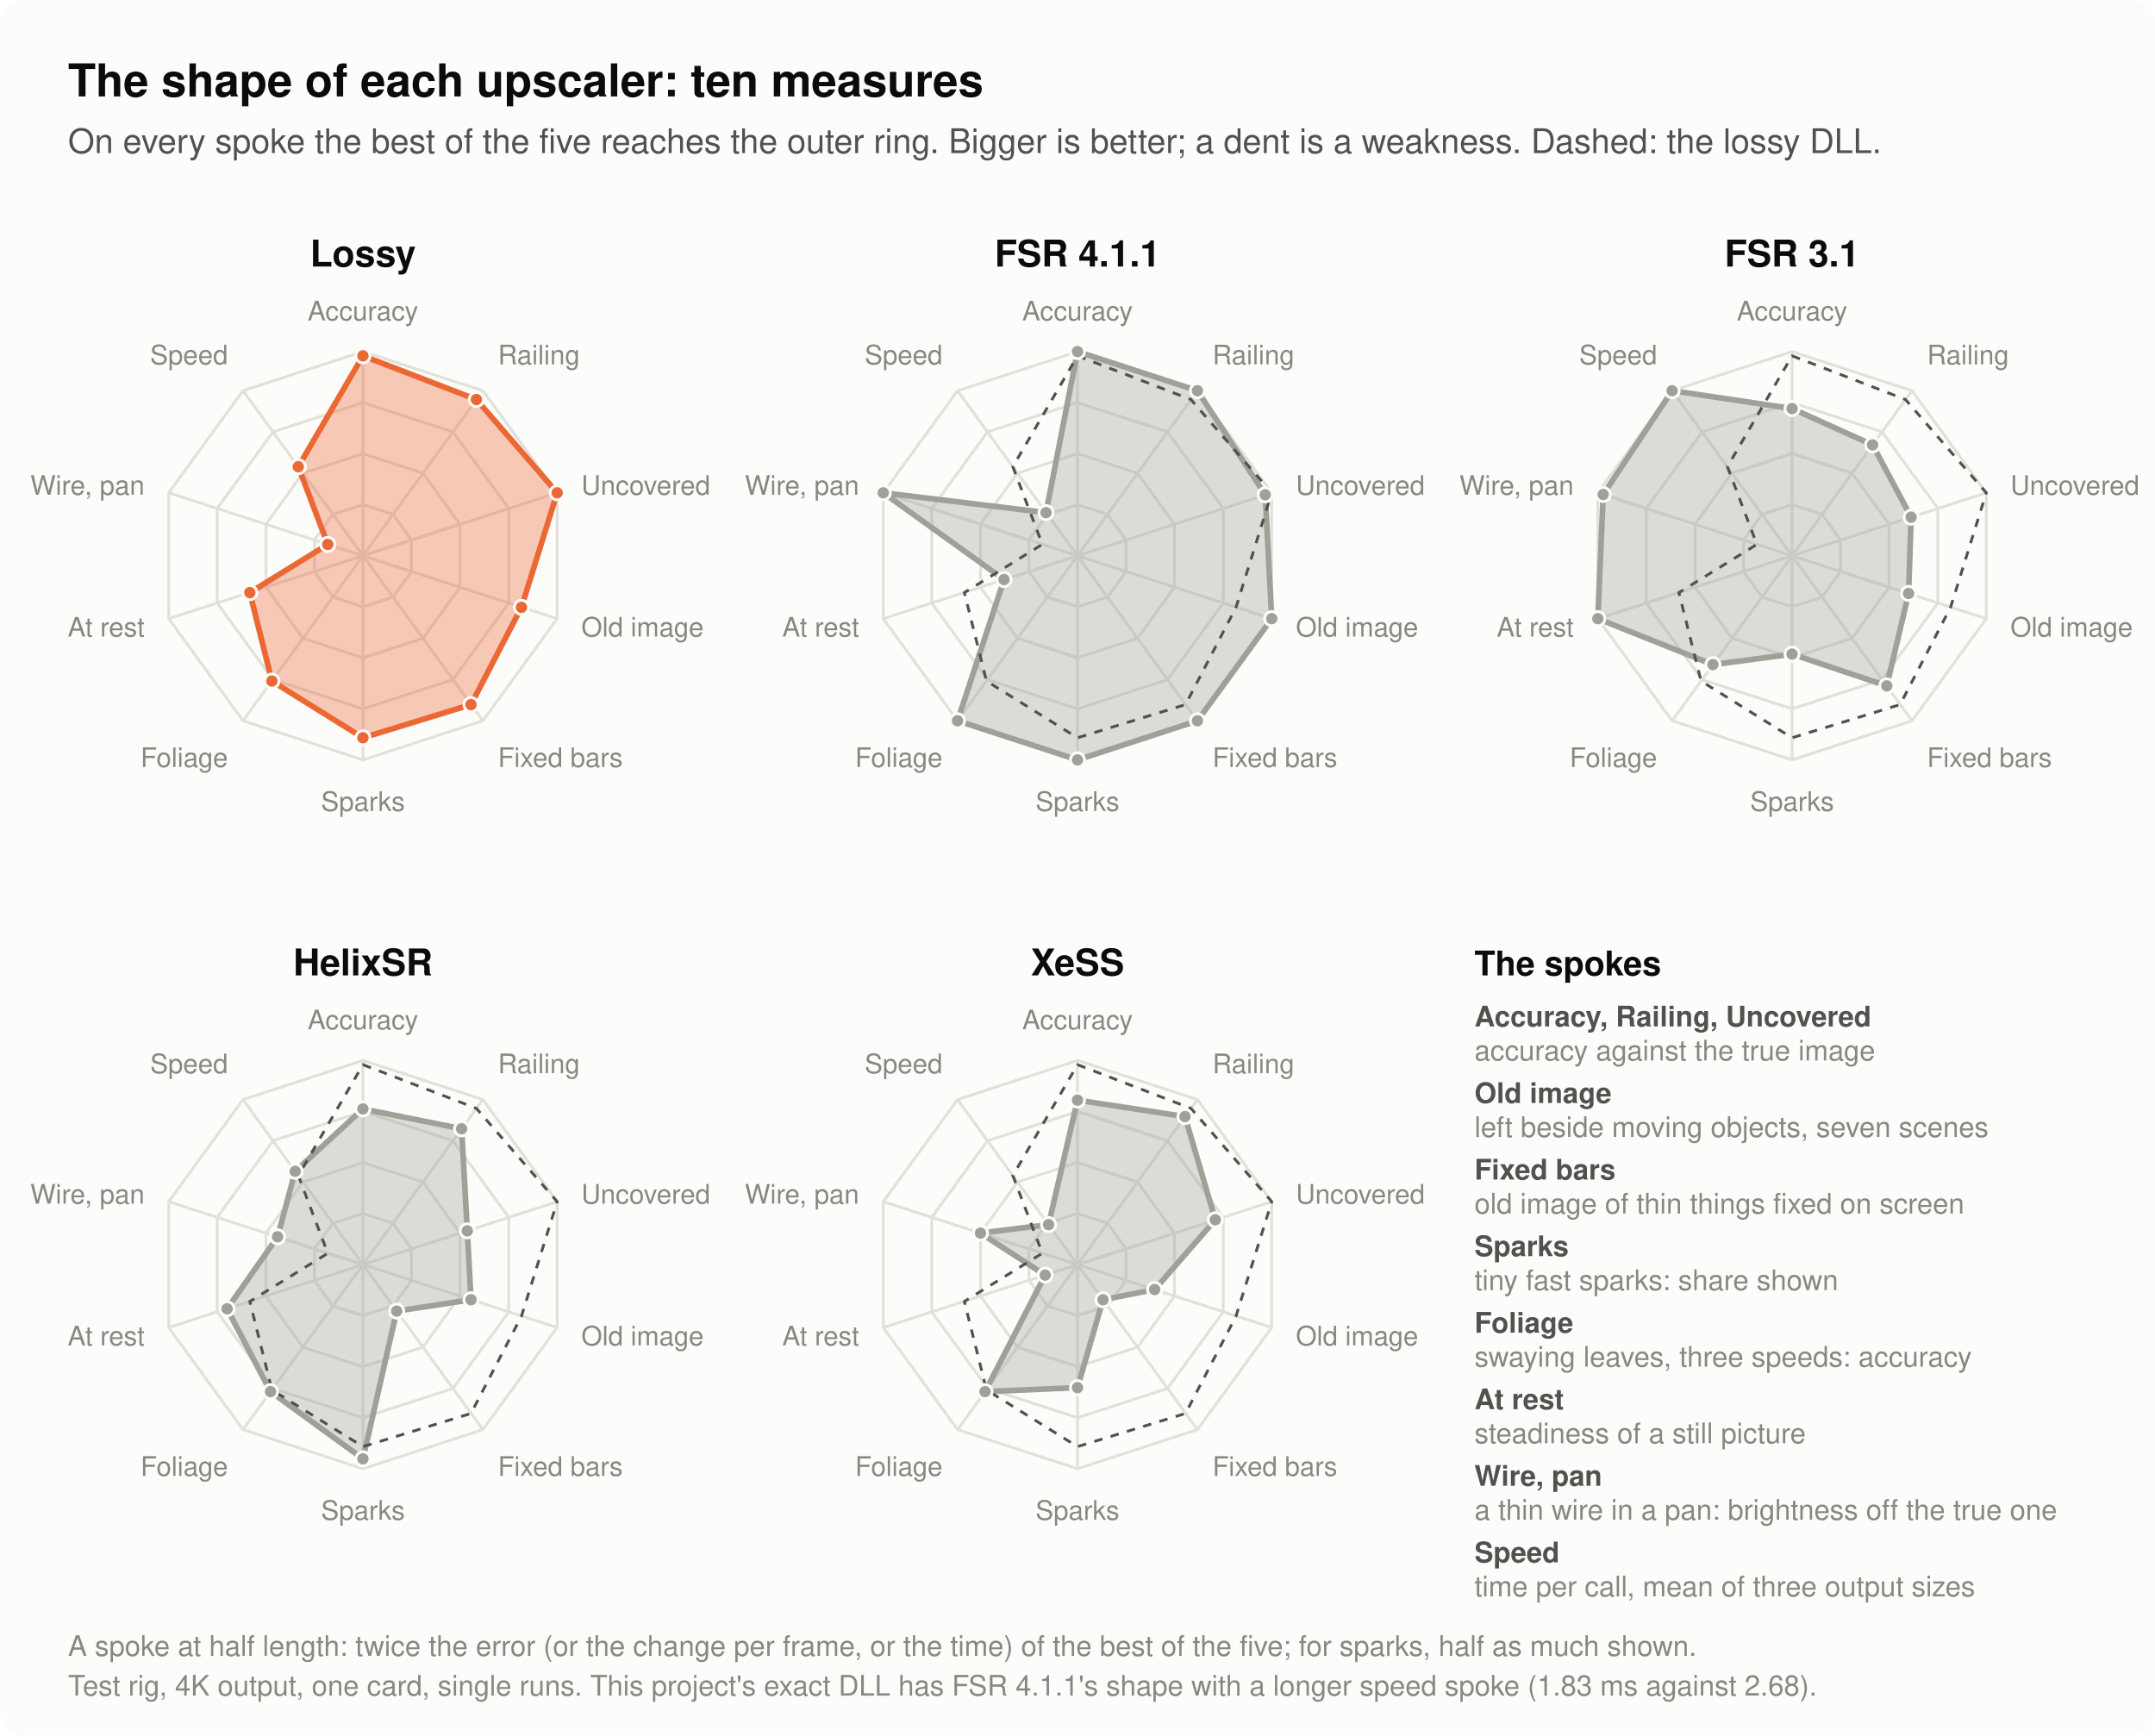
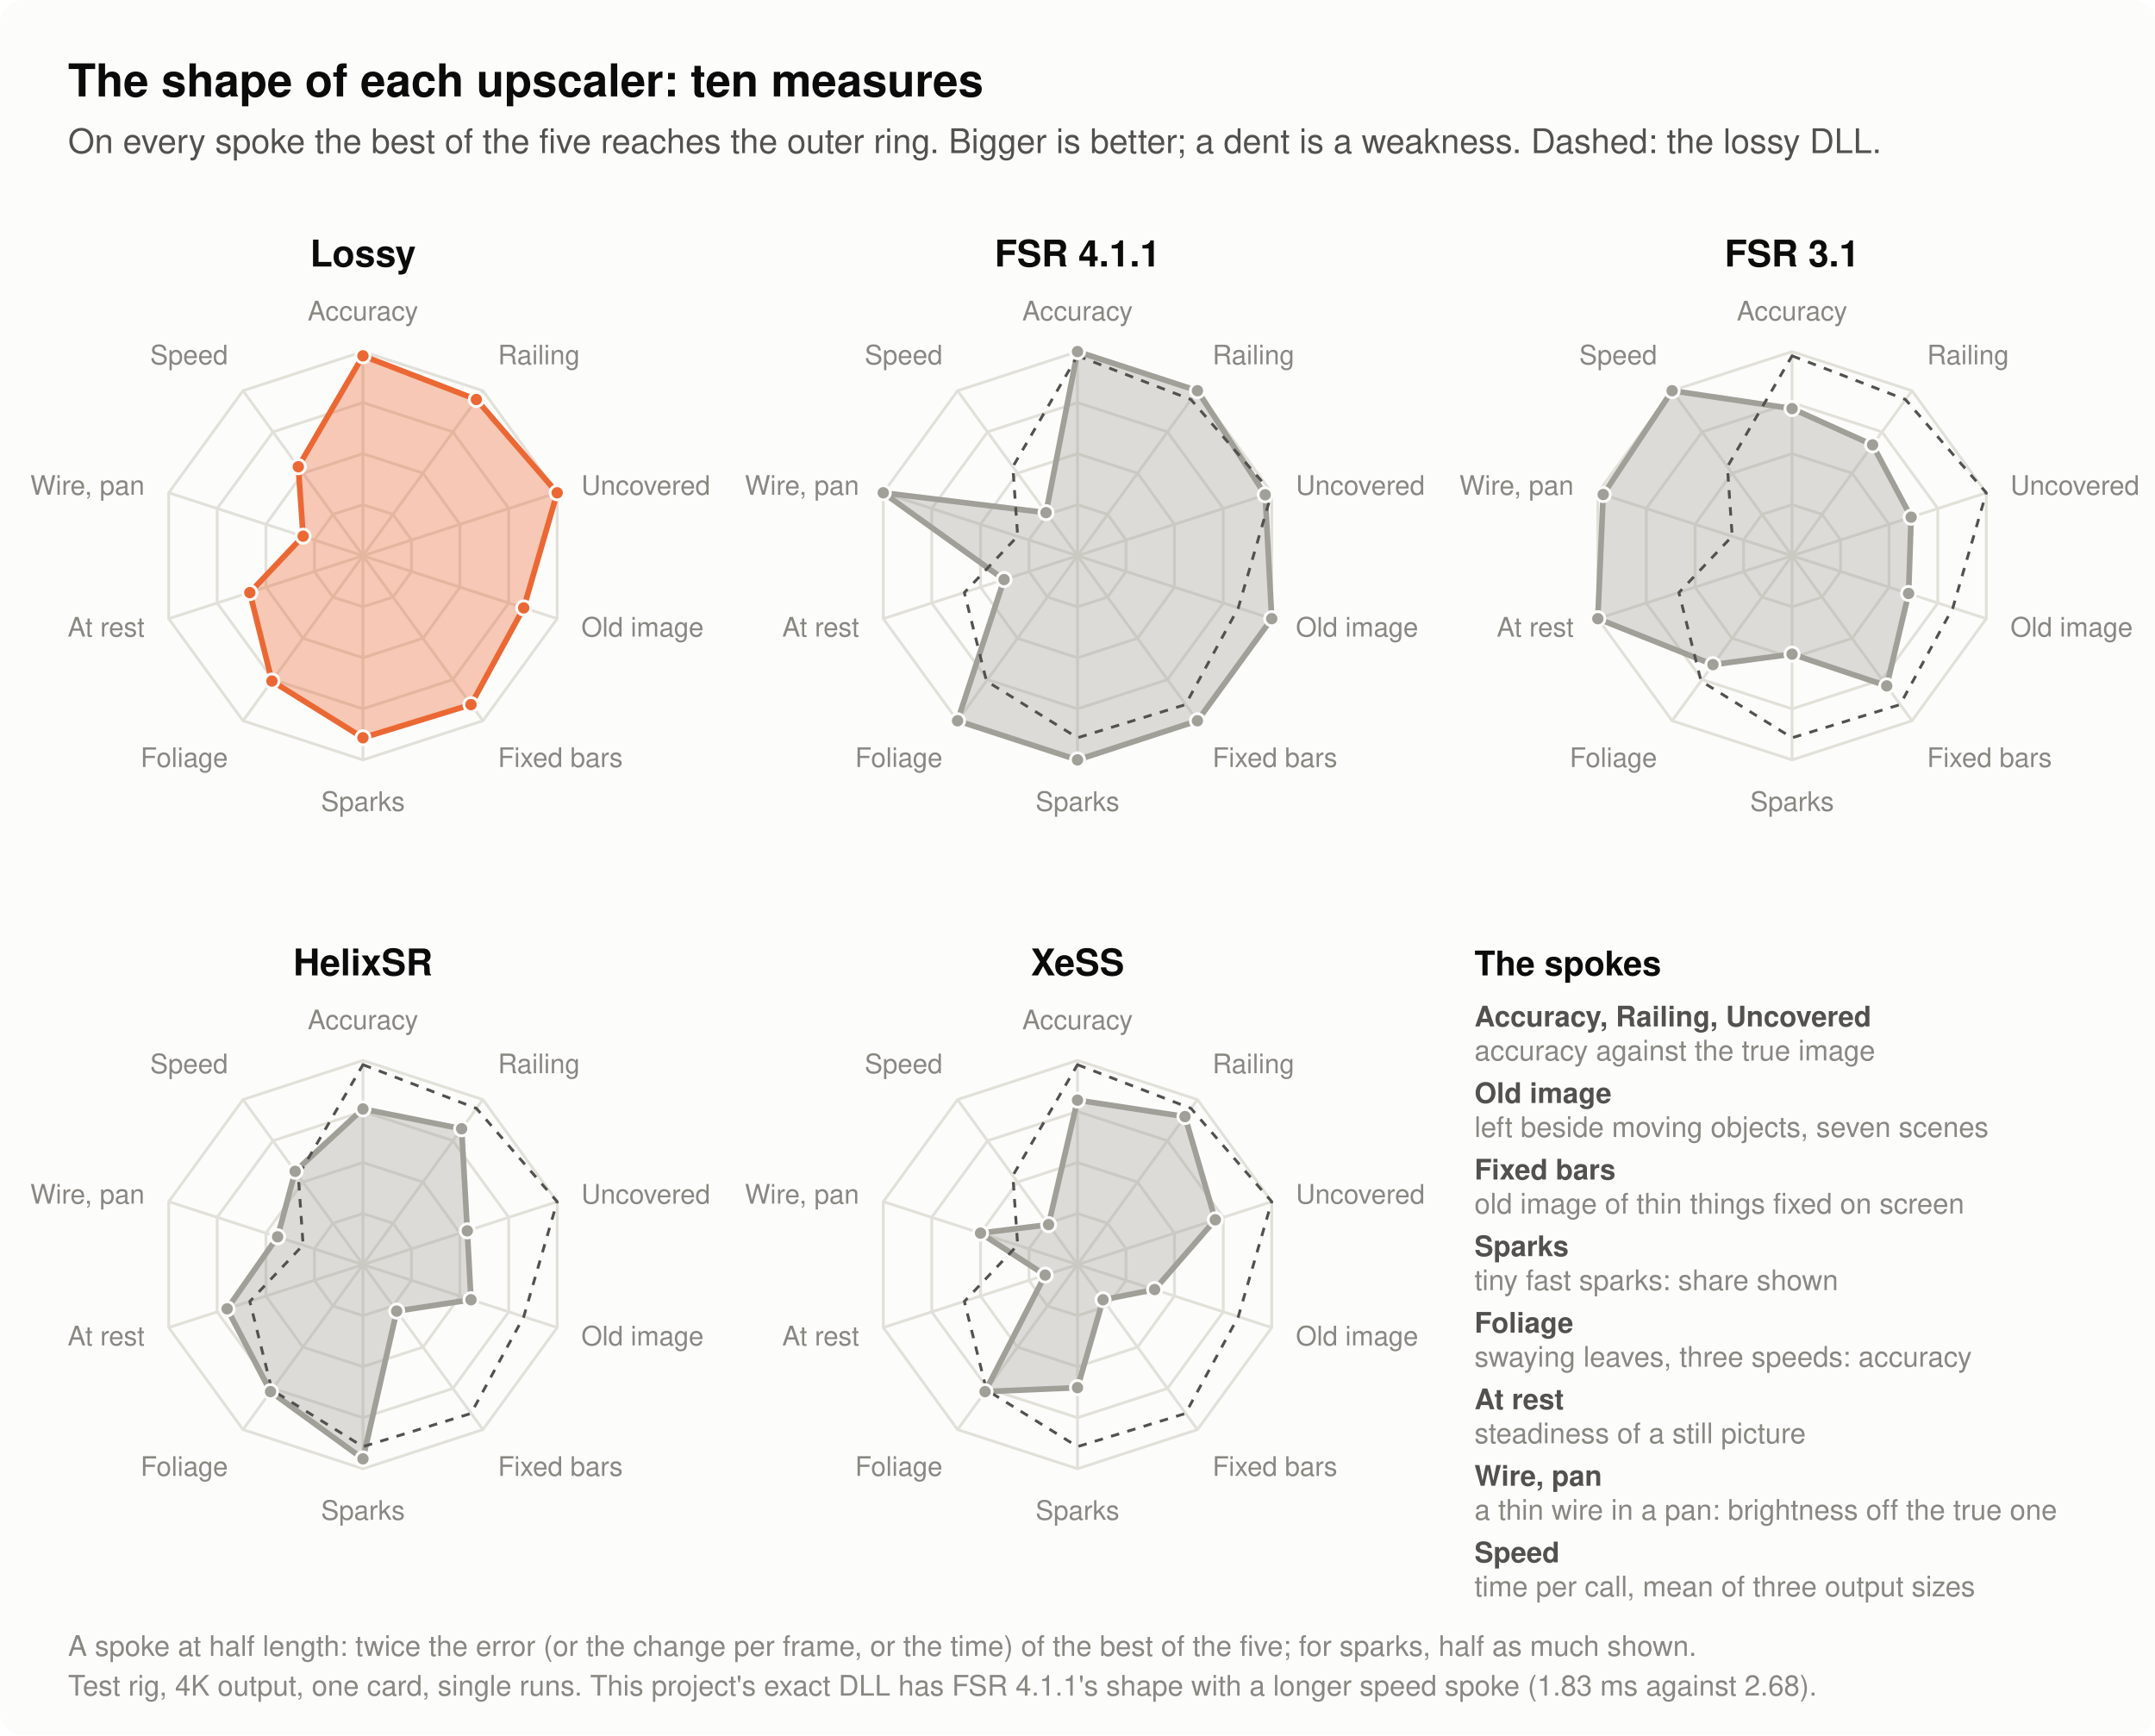
- <svg xmlns="http://www.w3.org/2000/svg" width="760" height="612" viewBox="0 0 760 612" role="img" aria-label="Five radar charts, one per upscaler, each with ten spokes; on every spoke the best of the five reaches the outer ring and the others reach in proportion to it, so a larger shape is better and a dent is a weakness. The lossy DLL comes first, and its shape is the dashed outline in the other four. Still picture and moving background, mean: accuracy (dB): FSR 4.1.1 46.80 dB, Lossy 46.62 dB, FSR 3.1 43.95 dB, HelixSR 44.45 dB, XeSS 44.92 dB. Thin railing in motion: accuracy (dB): FSR 4.1.1 41.82 dB, Lossy 41.34 dB, FSR 3.1 38.36 dB, HelixSR 40.12 dB, XeSS 40.86 dB. Areas a moving object has just uncovered, mean of a panning and a still camera: accuracy (dB): FSR 4.1.1 33.55 dB, Lossy 33.84 dB, FSR 3.1 29.59 dB, HelixSR 28.44 dB, XeSS 30.87 dB. Old image beside a moving object, mean of seven scenes: error (of 255): FSR 4.1.1 1.92, Lossy 2.35, FSR 3.1 3.20, HelixSR 3.45, XeSS 4.84. Thin bars fixed on screen in front of a panning background, mean of four pans: error where their old image lands (of 255): FSR 4.1.1 0.82, Lossy 0.91, FSR 3.1 1.04, HelixSR 2.92, XeSS 3.85. Tiny fast sparks: share of their brightness shown (%): FSR 4.1.1 83%, Lossy 74%, FSR 3.1 40%, HelixSR 79%, XeSS 50%. Leaves swaying without motion vectors, mean of three sway speeds: error (of 255): FSR 4.1.1 11.0, Lossy 14.5, FSR 3.1 16.7, HelixSR 14.3, XeSS 14.3. Still picture: change per frame (of 255): FSR 4.1.1 0.037, Lossy 0.024, FSR 3.1 0.014, HelixSR 0.020, XeSS 0.084. Thin wire under a slow pan: how far its brightness is from the true one (of 255): FSR 4.1.1 10.5, Lossy 57.8, FSR 3.1 10.8, HelixSR 23.9, XeSS 21.0. Time per upscale call, mean of 1080p, 1440p and 4K output (ms): FSR 4.1.1 2.68 ms, Lossy 1.30 ms, FSR 3.1 0.70 ms, HelixSR 1.24 ms, XeSS 2.90 ms.">
+ <svg xmlns="http://www.w3.org/2000/svg" width="760" height="612" viewBox="0 0 760 612" role="img" aria-label="Five radar charts, one per upscaler, each with ten spokes; on every spoke the best of the five reaches the outer ring and the others reach in proportion to it, so a larger shape is better and a dent is a weakness. The lossy DLL comes first, and its shape is the dashed outline in the other four. Still picture and moving background, mean: accuracy (dB): FSR 4.1.1 46.80 dB, Lossy 46.62 dB, FSR 3.1 43.95 dB, HelixSR 44.45 dB, XeSS 44.92 dB. Thin railing in motion: accuracy (dB): FSR 4.1.1 41.82 dB, Lossy 41.34 dB, FSR 3.1 38.36 dB, HelixSR 40.12 dB, XeSS 40.86 dB. Areas a moving object has just uncovered, mean of a panning and a still camera: accuracy (dB): FSR 4.1.1 33.55 dB, Lossy 33.84 dB, FSR 3.1 29.59 dB, HelixSR 28.44 dB, XeSS 30.87 dB. Old image beside a moving object, mean of seven scenes: error (of 255): FSR 4.1.1 1.92, Lossy 2.32, FSR 3.1 3.20, HelixSR 3.45, XeSS 4.84. Thin bars fixed on screen in front of a panning background, mean of four pans: error where their old image lands (of 255): FSR 4.1.1 0.82, Lossy 0.91, FSR 3.1 1.04, HelixSR 2.92, XeSS 3.85. Tiny fast sparks: share of their brightness shown (%): FSR 4.1.1 83%, Lossy 74%, FSR 3.1 40%, HelixSR 79%, XeSS 50%. Leaves swaying without motion vectors, mean of three sway speeds: error (of 255): FSR 4.1.1 11.0, Lossy 14.5, FSR 3.1 16.7, HelixSR 14.3, XeSS 14.3. Still picture: change per frame (of 255): FSR 4.1.1 0.037, Lossy 0.024, FSR 3.1 0.014, HelixSR 0.020, XeSS 0.084. Thin wire under a slow pan: how far its brightness is from the true one (of 255): FSR 4.1.1 10.5, Lossy 34.0, FSR 3.1 10.8, HelixSR 23.9, XeSS 21.0. Time per upscale call, mean of 1080p, 1440p and 4K output (ms): FSR 4.1.1 2.68 ms, Lossy 1.30 ms, FSR 3.1 0.70 ms, HelixSR 1.24 ms, XeSS 2.90 ms.">
  <rect x="0.0" y="0.0" width="760.0" height="612.0" rx="8" fill="#fcfcfb" />
  <text x="24.0" y="34.0" font-family="-apple-system, 'Segoe UI', Helvetica, Arial, sans-serif" font-size="16" font-weight="600" text-anchor="start" fill="#0b0b0b">The shape of each upscaler: ten measures</text>
  <text x="24.0" y="54.0" font-family="-apple-system, 'Segoe UI', Helvetica, Arial, sans-serif" font-size="12" text-anchor="start" fill="#52514e">On every spoke the best of the five reaches the outer ring. Bigger is better; a dent is a weakness. Dashed: the lossy DLL.</text>
  <text x="128.0" y="94.0" font-family="-apple-system, 'Segoe UI', Helvetica, Arial, sans-serif" font-size="13" font-weight="600" text-anchor="middle" fill="#0b0b0b">Lossy</text>
  <polygon points="128.0,178.0 138.6,181.4 145.1,190.4 145.1,201.6 138.6,210.6 128.0,214.0 117.4,210.6 110.9,201.6 110.9,190.4 117.4,181.4" fill="none" stroke="#e1e0d9" stroke-width="1" />
  <polygon points="128.0,160.0 149.2,166.9 162.2,184.9 162.2,207.1 149.2,225.1 128.0,232.0 106.8,225.1 93.8,207.1 93.8,184.9 106.8,166.9" fill="none" stroke="#e1e0d9" stroke-width="1" />
  <polygon points="128.0,142.0 159.7,152.3 179.4,179.3 179.4,212.7 159.7,239.7 128.0,250.0 96.3,239.7 76.6,212.7 76.6,179.3 96.3,152.3" fill="none" stroke="#e1e0d9" stroke-width="1" />
  <polygon points="128.0,124.0 170.3,137.8 196.5,173.8 196.5,218.2 170.3,254.2 128.0,268.0 85.7,254.2 59.5,218.2 59.5,173.8 85.7,137.8" fill="none" stroke="#e1e0d9" stroke-width="1" />
  <line x1="128.0" y1="196.0" x2="128.0" y2="124.0" stroke="#e1e0d9" stroke-width="1" />
  <line x1="128.0" y1="196.0" x2="170.3" y2="137.8" stroke="#e1e0d9" stroke-width="1" />
  <line x1="128.0" y1="196.0" x2="196.5" y2="173.8" stroke="#e1e0d9" stroke-width="1" />
  <line x1="128.0" y1="196.0" x2="196.5" y2="218.2" stroke="#e1e0d9" stroke-width="1" />
  <line x1="128.0" y1="196.0" x2="170.3" y2="254.2" stroke="#e1e0d9" stroke-width="1" />
  <line x1="128.0" y1="196.0" x2="128.0" y2="268.0" stroke="#e1e0d9" stroke-width="1" />
  <line x1="128.0" y1="196.0" x2="85.7" y2="254.2" stroke="#e1e0d9" stroke-width="1" />
  <line x1="128.0" y1="196.0" x2="59.5" y2="218.2" stroke="#e1e0d9" stroke-width="1" />
  <line x1="128.0" y1="196.0" x2="59.5" y2="173.8" stroke="#e1e0d9" stroke-width="1" />
  <line x1="128.0" y1="196.0" x2="85.7" y2="137.8" stroke="#e1e0d9" stroke-width="1" />
-   <polygon points="128.0,125.5 168.0,140.9 196.5,173.8 183.9,214.2 166.1,248.5 128.0,260.2 95.9,240.2 88.1,209.0 115.6,192.0 105.2,164.6" fill="#eb6834" fill-opacity="0.35" stroke="#eb6834" stroke-width="2" stroke-linejoin="round" />
+   <polygon points="128.0,125.5 168.0,140.9 196.5,173.8 184.7,214.4 166.1,248.5 128.0,260.2 95.9,240.2 88.1,209.0 106.9,189.1 105.2,164.6" fill="#eb6834" fill-opacity="0.35" stroke="#eb6834" stroke-width="2" stroke-linejoin="round" />
  <circle cx="128.0" cy="125.5" r="2.5" fill="#eb6834" stroke="#fcfcfb" stroke-width="1" />
  <circle cx="168.0" cy="140.9" r="2.5" fill="#eb6834" stroke="#fcfcfb" stroke-width="1" />
  <circle cx="196.5" cy="173.8" r="2.5" fill="#eb6834" stroke="#fcfcfb" stroke-width="1" />
-   <circle cx="183.9" cy="214.2" r="2.5" fill="#eb6834" stroke="#fcfcfb" stroke-width="1" />
+   <circle cx="184.7" cy="214.4" r="2.5" fill="#eb6834" stroke="#fcfcfb" stroke-width="1" />
  <circle cx="166.1" cy="248.5" r="2.5" fill="#eb6834" stroke="#fcfcfb" stroke-width="1" />
  <circle cx="128.0" cy="260.2" r="2.5" fill="#eb6834" stroke="#fcfcfb" stroke-width="1" />
  <circle cx="95.9" cy="240.2" r="2.5" fill="#eb6834" stroke="#fcfcfb" stroke-width="1" />
  <circle cx="88.1" cy="209.0" r="2.5" fill="#eb6834" stroke="#fcfcfb" stroke-width="1" />
-   <circle cx="115.6" cy="192.0" r="2.5" fill="#eb6834" stroke="#fcfcfb" stroke-width="1" />
+   <circle cx="106.9" cy="189.1" r="2.5" fill="#eb6834" stroke="#fcfcfb" stroke-width="1" />
  <circle cx="105.2" cy="164.6" r="2.5" fill="#eb6834" stroke="#fcfcfb" stroke-width="1" />
  <text x="128.0" y="113.0" font-family="-apple-system, 'Segoe UI', Helvetica, Arial, sans-serif" font-size="9.5" text-anchor="middle" fill="#898781">Accuracy</text>
  <text x="175.6" y="128.5" font-family="-apple-system, 'Segoe UI', Helvetica, Arial, sans-serif" font-size="9.5" text-anchor="start" fill="#898781">Railing</text>
  <text x="205.0" y="174.5" font-family="-apple-system, 'Segoe UI', Helvetica, Arial, sans-serif" font-size="9.5" text-anchor="start" fill="#898781">Uncovered</text>
  <text x="205.0" y="224.5" font-family="-apple-system, 'Segoe UI', Helvetica, Arial, sans-serif" font-size="9.5" text-anchor="start" fill="#898781">Old image</text>
  <text x="175.6" y="270.5" font-family="-apple-system, 'Segoe UI', Helvetica, Arial, sans-serif" font-size="9.5" text-anchor="start" fill="#898781">Fixed bars</text>
  <text x="128.0" y="286.0" font-family="-apple-system, 'Segoe UI', Helvetica, Arial, sans-serif" font-size="9.5" text-anchor="middle" fill="#898781">Sparks</text>
  <text x="80.4" y="270.5" font-family="-apple-system, 'Segoe UI', Helvetica, Arial, sans-serif" font-size="9.5" text-anchor="end" fill="#898781">Foliage</text>
  <text x="51.0" y="224.5" font-family="-apple-system, 'Segoe UI', Helvetica, Arial, sans-serif" font-size="9.5" text-anchor="end" fill="#898781">At rest</text>
  <text x="51.0" y="174.5" font-family="-apple-system, 'Segoe UI', Helvetica, Arial, sans-serif" font-size="9.5" text-anchor="end" fill="#898781">Wire, pan</text>
  <text x="80.4" y="128.5" font-family="-apple-system, 'Segoe UI', Helvetica, Arial, sans-serif" font-size="9.5" text-anchor="end" fill="#898781">Speed</text>
  <text x="380.0" y="94.0" font-family="-apple-system, 'Segoe UI', Helvetica, Arial, sans-serif" font-size="13" font-weight="600" text-anchor="middle" fill="#0b0b0b">FSR 4.1.1</text>
  <polygon points="380.0,178.0 390.6,181.4 397.1,190.4 397.1,201.6 390.6,210.6 380.0,214.0 369.4,210.6 362.9,201.6 362.9,190.4 369.4,181.4" fill="none" stroke="#e1e0d9" stroke-width="1" />
  <polygon points="380.0,160.0 401.2,166.9 414.2,184.9 414.2,207.1 401.2,225.1 380.0,232.0 358.8,225.1 345.8,207.1 345.8,184.9 358.8,166.9" fill="none" stroke="#e1e0d9" stroke-width="1" />
  <polygon points="380.0,142.0 411.7,152.3 431.4,179.3 431.4,212.7 411.7,239.7 380.0,250.0 348.3,239.7 328.6,212.7 328.6,179.3 348.3,152.3" fill="none" stroke="#e1e0d9" stroke-width="1" />
  <polygon points="380.0,124.0 422.3,137.8 448.5,173.8 448.5,218.2 422.3,254.2 380.0,268.0 337.7,254.2 311.5,218.2 311.5,173.8 337.7,137.8" fill="none" stroke="#e1e0d9" stroke-width="1" />
  <line x1="380.0" y1="196.0" x2="380.0" y2="124.0" stroke="#e1e0d9" stroke-width="1" />
  <line x1="380.0" y1="196.0" x2="422.3" y2="137.8" stroke="#e1e0d9" stroke-width="1" />
  <line x1="380.0" y1="196.0" x2="448.5" y2="173.8" stroke="#e1e0d9" stroke-width="1" />
  <line x1="380.0" y1="196.0" x2="448.5" y2="218.2" stroke="#e1e0d9" stroke-width="1" />
  <line x1="380.0" y1="196.0" x2="422.3" y2="254.2" stroke="#e1e0d9" stroke-width="1" />
  <line x1="380.0" y1="196.0" x2="380.0" y2="268.0" stroke="#e1e0d9" stroke-width="1" />
  <line x1="380.0" y1="196.0" x2="337.7" y2="254.2" stroke="#e1e0d9" stroke-width="1" />
  <line x1="380.0" y1="196.0" x2="311.5" y2="218.2" stroke="#e1e0d9" stroke-width="1" />
  <line x1="380.0" y1="196.0" x2="311.5" y2="173.8" stroke="#e1e0d9" stroke-width="1" />
  <line x1="380.0" y1="196.0" x2="337.7" y2="137.8" stroke="#e1e0d9" stroke-width="1" />
  <polygon points="380.0,124.0 422.3,137.8 446.2,174.5 448.5,218.2 422.3,254.2 380.0,268.0 337.7,254.2 354.1,204.4 311.5,173.8 368.9,180.8" fill="#a09f98" fill-opacity="0.35" stroke="#a09f98" stroke-width="2" stroke-linejoin="round" />
-   <polygon points="380.0,125.5 420.0,140.9 448.5,173.8 435.9,214.2 418.1,248.5 380.0,260.2 347.9,240.2 340.1,209.0 367.6,192.0 357.2,164.6" fill="none" stroke="#52514e" stroke-width="1" stroke-dasharray="3 3" stroke-linejoin="round" />
+   <polygon points="380.0,125.5 420.0,140.9 448.5,173.8 436.7,214.4 418.1,248.5 380.0,260.2 347.9,240.2 340.1,209.0 358.9,189.1 357.2,164.6" fill="none" stroke="#52514e" stroke-width="1" stroke-dasharray="3 3" stroke-linejoin="round" />
  <circle cx="380.0" cy="124.0" r="2.5" fill="#a09f98" stroke="#fcfcfb" stroke-width="1" />
  <circle cx="422.3" cy="137.8" r="2.5" fill="#a09f98" stroke="#fcfcfb" stroke-width="1" />
  <circle cx="446.2" cy="174.5" r="2.5" fill="#a09f98" stroke="#fcfcfb" stroke-width="1" />
  <circle cx="448.5" cy="218.2" r="2.5" fill="#a09f98" stroke="#fcfcfb" stroke-width="1" />
  <circle cx="422.3" cy="254.2" r="2.5" fill="#a09f98" stroke="#fcfcfb" stroke-width="1" />
  <circle cx="380.0" cy="268.0" r="2.5" fill="#a09f98" stroke="#fcfcfb" stroke-width="1" />
  <circle cx="337.7" cy="254.2" r="2.5" fill="#a09f98" stroke="#fcfcfb" stroke-width="1" />
  <circle cx="354.1" cy="204.4" r="2.5" fill="#a09f98" stroke="#fcfcfb" stroke-width="1" />
  <circle cx="311.5" cy="173.8" r="2.5" fill="#a09f98" stroke="#fcfcfb" stroke-width="1" />
  <circle cx="368.9" cy="180.8" r="2.5" fill="#a09f98" stroke="#fcfcfb" stroke-width="1" />
  <text x="380.0" y="113.0" font-family="-apple-system, 'Segoe UI', Helvetica, Arial, sans-serif" font-size="9.5" text-anchor="middle" fill="#898781">Accuracy</text>
  <text x="427.6" y="128.5" font-family="-apple-system, 'Segoe UI', Helvetica, Arial, sans-serif" font-size="9.5" text-anchor="start" fill="#898781">Railing</text>
  <text x="457.0" y="174.5" font-family="-apple-system, 'Segoe UI', Helvetica, Arial, sans-serif" font-size="9.5" text-anchor="start" fill="#898781">Uncovered</text>
  <text x="457.0" y="224.5" font-family="-apple-system, 'Segoe UI', Helvetica, Arial, sans-serif" font-size="9.5" text-anchor="start" fill="#898781">Old image</text>
  <text x="427.6" y="270.5" font-family="-apple-system, 'Segoe UI', Helvetica, Arial, sans-serif" font-size="9.5" text-anchor="start" fill="#898781">Fixed bars</text>
  <text x="380.0" y="286.0" font-family="-apple-system, 'Segoe UI', Helvetica, Arial, sans-serif" font-size="9.5" text-anchor="middle" fill="#898781">Sparks</text>
  <text x="332.4" y="270.5" font-family="-apple-system, 'Segoe UI', Helvetica, Arial, sans-serif" font-size="9.5" text-anchor="end" fill="#898781">Foliage</text>
  <text x="303.0" y="224.5" font-family="-apple-system, 'Segoe UI', Helvetica, Arial, sans-serif" font-size="9.5" text-anchor="end" fill="#898781">At rest</text>
  <text x="303.0" y="174.5" font-family="-apple-system, 'Segoe UI', Helvetica, Arial, sans-serif" font-size="9.5" text-anchor="end" fill="#898781">Wire, pan</text>
  <text x="332.4" y="128.5" font-family="-apple-system, 'Segoe UI', Helvetica, Arial, sans-serif" font-size="9.5" text-anchor="end" fill="#898781">Speed</text>
  <text x="632.0" y="94.0" font-family="-apple-system, 'Segoe UI', Helvetica, Arial, sans-serif" font-size="13" font-weight="600" text-anchor="middle" fill="#0b0b0b">FSR 3.1</text>
  <polygon points="632.0,178.0 642.6,181.4 649.1,190.4 649.1,201.6 642.6,210.6 632.0,214.0 621.4,210.6 614.9,201.6 614.9,190.4 621.4,181.4" fill="none" stroke="#e1e0d9" stroke-width="1" />
  <polygon points="632.0,160.0 653.2,166.9 666.2,184.9 666.2,207.1 653.2,225.1 632.0,232.0 610.8,225.1 597.8,207.1 597.8,184.9 610.8,166.9" fill="none" stroke="#e1e0d9" stroke-width="1" />
  <polygon points="632.0,142.0 663.7,152.3 683.4,179.3 683.4,212.7 663.7,239.7 632.0,250.0 600.3,239.7 580.6,212.7 580.6,179.3 600.3,152.3" fill="none" stroke="#e1e0d9" stroke-width="1" />
  <polygon points="632.0,124.0 674.3,137.8 700.5,173.8 700.5,218.2 674.3,254.2 632.0,268.0 589.7,254.2 563.5,218.2 563.5,173.8 589.7,137.8" fill="none" stroke="#e1e0d9" stroke-width="1" />
  <line x1="632.0" y1="196.0" x2="632.0" y2="124.0" stroke="#e1e0d9" stroke-width="1" />
  <line x1="632.0" y1="196.0" x2="674.3" y2="137.8" stroke="#e1e0d9" stroke-width="1" />
  <line x1="632.0" y1="196.0" x2="700.5" y2="173.8" stroke="#e1e0d9" stroke-width="1" />
  <line x1="632.0" y1="196.0" x2="700.5" y2="218.2" stroke="#e1e0d9" stroke-width="1" />
  <line x1="632.0" y1="196.0" x2="674.3" y2="254.2" stroke="#e1e0d9" stroke-width="1" />
  <line x1="632.0" y1="196.0" x2="632.0" y2="268.0" stroke="#e1e0d9" stroke-width="1" />
  <line x1="632.0" y1="196.0" x2="589.7" y2="254.2" stroke="#e1e0d9" stroke-width="1" />
  <line x1="632.0" y1="196.0" x2="563.5" y2="218.2" stroke="#e1e0d9" stroke-width="1" />
  <line x1="632.0" y1="196.0" x2="563.5" y2="173.8" stroke="#e1e0d9" stroke-width="1" />
  <line x1="632.0" y1="196.0" x2="589.7" y2="137.8" stroke="#e1e0d9" stroke-width="1" />
  <polygon points="632.0,144.1 660.4,156.9 674.0,182.4 673.1,209.3 665.4,241.9 632.0,230.7 604.1,234.4 563.5,218.2 565.4,174.4 589.7,137.8" fill="#a09f98" fill-opacity="0.35" stroke="#a09f98" stroke-width="2" stroke-linejoin="round" />
-   <polygon points="632.0,125.5 672.0,140.9 700.5,173.8 687.9,214.2 670.1,248.5 632.0,260.2 599.9,240.2 592.1,209.0 619.6,192.0 609.2,164.6" fill="none" stroke="#52514e" stroke-width="1" stroke-dasharray="3 3" stroke-linejoin="round" />
+   <polygon points="632.0,125.5 672.0,140.9 700.5,173.8 688.7,214.4 670.1,248.5 632.0,260.2 599.9,240.2 592.1,209.0 610.9,189.1 609.2,164.6" fill="none" stroke="#52514e" stroke-width="1" stroke-dasharray="3 3" stroke-linejoin="round" />
  <circle cx="632.0" cy="144.1" r="2.5" fill="#a09f98" stroke="#fcfcfb" stroke-width="1" />
  <circle cx="660.4" cy="156.9" r="2.5" fill="#a09f98" stroke="#fcfcfb" stroke-width="1" />
  <circle cx="674.0" cy="182.4" r="2.5" fill="#a09f98" stroke="#fcfcfb" stroke-width="1" />
  <circle cx="673.1" cy="209.3" r="2.5" fill="#a09f98" stroke="#fcfcfb" stroke-width="1" />
  <circle cx="665.4" cy="241.9" r="2.5" fill="#a09f98" stroke="#fcfcfb" stroke-width="1" />
  <circle cx="632.0" cy="230.7" r="2.5" fill="#a09f98" stroke="#fcfcfb" stroke-width="1" />
  <circle cx="604.1" cy="234.4" r="2.5" fill="#a09f98" stroke="#fcfcfb" stroke-width="1" />
  <circle cx="563.5" cy="218.2" r="2.5" fill="#a09f98" stroke="#fcfcfb" stroke-width="1" />
  <circle cx="565.4" cy="174.4" r="2.5" fill="#a09f98" stroke="#fcfcfb" stroke-width="1" />
  <circle cx="589.7" cy="137.8" r="2.5" fill="#a09f98" stroke="#fcfcfb" stroke-width="1" />
  <text x="632.0" y="113.0" font-family="-apple-system, 'Segoe UI', Helvetica, Arial, sans-serif" font-size="9.5" text-anchor="middle" fill="#898781">Accuracy</text>
  <text x="679.6" y="128.5" font-family="-apple-system, 'Segoe UI', Helvetica, Arial, sans-serif" font-size="9.5" text-anchor="start" fill="#898781">Railing</text>
  <text x="709.0" y="174.5" font-family="-apple-system, 'Segoe UI', Helvetica, Arial, sans-serif" font-size="9.5" text-anchor="start" fill="#898781">Uncovered</text>
  <text x="709.0" y="224.5" font-family="-apple-system, 'Segoe UI', Helvetica, Arial, sans-serif" font-size="9.5" text-anchor="start" fill="#898781">Old image</text>
  <text x="679.6" y="270.5" font-family="-apple-system, 'Segoe UI', Helvetica, Arial, sans-serif" font-size="9.5" text-anchor="start" fill="#898781">Fixed bars</text>
  <text x="632.0" y="286.0" font-family="-apple-system, 'Segoe UI', Helvetica, Arial, sans-serif" font-size="9.5" text-anchor="middle" fill="#898781">Sparks</text>
  <text x="584.4" y="270.5" font-family="-apple-system, 'Segoe UI', Helvetica, Arial, sans-serif" font-size="9.5" text-anchor="end" fill="#898781">Foliage</text>
  <text x="555.0" y="224.5" font-family="-apple-system, 'Segoe UI', Helvetica, Arial, sans-serif" font-size="9.5" text-anchor="end" fill="#898781">At rest</text>
  <text x="555.0" y="174.5" font-family="-apple-system, 'Segoe UI', Helvetica, Arial, sans-serif" font-size="9.5" text-anchor="end" fill="#898781">Wire, pan</text>
  <text x="584.4" y="128.5" font-family="-apple-system, 'Segoe UI', Helvetica, Arial, sans-serif" font-size="9.5" text-anchor="end" fill="#898781">Speed</text>
  <text x="128.0" y="344.0" font-family="-apple-system, 'Segoe UI', Helvetica, Arial, sans-serif" font-size="13" font-weight="600" text-anchor="middle" fill="#0b0b0b">HelixSR</text>
  <polygon points="128.0,428.0 138.6,431.4 145.1,440.4 145.1,451.6 138.6,460.6 128.0,464.0 117.4,460.6 110.9,451.6 110.9,440.4 117.4,431.4" fill="none" stroke="#e1e0d9" stroke-width="1" />
  <polygon points="128.0,410.0 149.2,416.9 162.2,434.9 162.2,457.1 149.2,475.1 128.0,482.0 106.8,475.1 93.8,457.1 93.8,434.9 106.8,416.9" fill="none" stroke="#e1e0d9" stroke-width="1" />
  <polygon points="128.0,392.0 159.7,402.3 179.4,429.3 179.4,462.7 159.7,489.7 128.0,500.0 96.3,489.7 76.6,462.7 76.6,429.3 96.3,402.3" fill="none" stroke="#e1e0d9" stroke-width="1" />
  <polygon points="128.0,374.0 170.3,387.8 196.5,423.8 196.5,468.2 170.3,504.2 128.0,518.0 85.7,504.2 59.5,468.2 59.5,423.8 85.7,387.8" fill="none" stroke="#e1e0d9" stroke-width="1" />
  <line x1="128.0" y1="446.0" x2="128.0" y2="374.0" stroke="#e1e0d9" stroke-width="1" />
  <line x1="128.0" y1="446.0" x2="170.3" y2="387.8" stroke="#e1e0d9" stroke-width="1" />
  <line x1="128.0" y1="446.0" x2="196.5" y2="423.8" stroke="#e1e0d9" stroke-width="1" />
  <line x1="128.0" y1="446.0" x2="196.5" y2="468.2" stroke="#e1e0d9" stroke-width="1" />
  <line x1="128.0" y1="446.0" x2="170.3" y2="504.2" stroke="#e1e0d9" stroke-width="1" />
  <line x1="128.0" y1="446.0" x2="128.0" y2="518.0" stroke="#e1e0d9" stroke-width="1" />
  <line x1="128.0" y1="446.0" x2="85.7" y2="504.2" stroke="#e1e0d9" stroke-width="1" />
  <line x1="128.0" y1="446.0" x2="59.5" y2="468.2" stroke="#e1e0d9" stroke-width="1" />
  <line x1="128.0" y1="446.0" x2="59.5" y2="423.8" stroke="#e1e0d9" stroke-width="1" />
  <line x1="128.0" y1="446.0" x2="85.7" y2="387.8" stroke="#e1e0d9" stroke-width="1" />
  <polygon points="128.0,391.1 162.8,398.1 164.8,434.1 166.1,458.4 139.9,462.4 128.0,514.5 95.4,490.8 80.1,461.6 97.9,436.2 104.1,413.1" fill="#a09f98" fill-opacity="0.35" stroke="#a09f98" stroke-width="2" stroke-linejoin="round" />
-   <polygon points="128.0,375.5 168.0,390.9 196.5,423.8 183.9,464.2 166.1,498.5 128.0,510.2 95.9,490.2 88.1,459.0 115.6,442.0 105.2,414.6" fill="none" stroke="#52514e" stroke-width="1" stroke-dasharray="3 3" stroke-linejoin="round" />
+   <polygon points="128.0,375.5 168.0,390.9 196.5,423.8 184.7,464.4 166.1,498.5 128.0,510.2 95.9,490.2 88.1,459.0 106.9,439.1 105.2,414.6" fill="none" stroke="#52514e" stroke-width="1" stroke-dasharray="3 3" stroke-linejoin="round" />
  <circle cx="128.0" cy="391.1" r="2.5" fill="#a09f98" stroke="#fcfcfb" stroke-width="1" />
  <circle cx="162.8" cy="398.1" r="2.5" fill="#a09f98" stroke="#fcfcfb" stroke-width="1" />
  <circle cx="164.8" cy="434.1" r="2.5" fill="#a09f98" stroke="#fcfcfb" stroke-width="1" />
  <circle cx="166.1" cy="458.4" r="2.5" fill="#a09f98" stroke="#fcfcfb" stroke-width="1" />
  <circle cx="139.9" cy="462.4" r="2.5" fill="#a09f98" stroke="#fcfcfb" stroke-width="1" />
  <circle cx="128.0" cy="514.5" r="2.5" fill="#a09f98" stroke="#fcfcfb" stroke-width="1" />
  <circle cx="95.4" cy="490.8" r="2.5" fill="#a09f98" stroke="#fcfcfb" stroke-width="1" />
  <circle cx="80.1" cy="461.6" r="2.5" fill="#a09f98" stroke="#fcfcfb" stroke-width="1" />
  <circle cx="97.9" cy="436.2" r="2.5" fill="#a09f98" stroke="#fcfcfb" stroke-width="1" />
  <circle cx="104.1" cy="413.1" r="2.5" fill="#a09f98" stroke="#fcfcfb" stroke-width="1" />
  <text x="128.0" y="363.0" font-family="-apple-system, 'Segoe UI', Helvetica, Arial, sans-serif" font-size="9.5" text-anchor="middle" fill="#898781">Accuracy</text>
  <text x="175.6" y="378.5" font-family="-apple-system, 'Segoe UI', Helvetica, Arial, sans-serif" font-size="9.5" text-anchor="start" fill="#898781">Railing</text>
  <text x="205.0" y="424.5" font-family="-apple-system, 'Segoe UI', Helvetica, Arial, sans-serif" font-size="9.5" text-anchor="start" fill="#898781">Uncovered</text>
  <text x="205.0" y="474.5" font-family="-apple-system, 'Segoe UI', Helvetica, Arial, sans-serif" font-size="9.5" text-anchor="start" fill="#898781">Old image</text>
  <text x="175.6" y="520.5" font-family="-apple-system, 'Segoe UI', Helvetica, Arial, sans-serif" font-size="9.5" text-anchor="start" fill="#898781">Fixed bars</text>
  <text x="128.0" y="536.0" font-family="-apple-system, 'Segoe UI', Helvetica, Arial, sans-serif" font-size="9.5" text-anchor="middle" fill="#898781">Sparks</text>
  <text x="80.4" y="520.5" font-family="-apple-system, 'Segoe UI', Helvetica, Arial, sans-serif" font-size="9.5" text-anchor="end" fill="#898781">Foliage</text>
  <text x="51.0" y="474.5" font-family="-apple-system, 'Segoe UI', Helvetica, Arial, sans-serif" font-size="9.5" text-anchor="end" fill="#898781">At rest</text>
  <text x="51.0" y="424.5" font-family="-apple-system, 'Segoe UI', Helvetica, Arial, sans-serif" font-size="9.5" text-anchor="end" fill="#898781">Wire, pan</text>
  <text x="80.4" y="378.5" font-family="-apple-system, 'Segoe UI', Helvetica, Arial, sans-serif" font-size="9.5" text-anchor="end" fill="#898781">Speed</text>
  <text x="380.0" y="344.0" font-family="-apple-system, 'Segoe UI', Helvetica, Arial, sans-serif" font-size="13" font-weight="600" text-anchor="middle" fill="#0b0b0b">XeSS</text>
  <polygon points="380.0,428.0 390.6,431.4 397.1,440.4 397.1,451.6 390.6,460.6 380.0,464.0 369.4,460.6 362.9,451.6 362.9,440.4 369.4,431.4" fill="none" stroke="#e1e0d9" stroke-width="1" />
  <polygon points="380.0,410.0 401.2,416.9 414.2,434.9 414.2,457.1 401.2,475.1 380.0,482.0 358.8,475.1 345.8,457.1 345.8,434.9 358.8,416.9" fill="none" stroke="#e1e0d9" stroke-width="1" />
  <polygon points="380.0,392.0 411.7,402.3 431.4,429.3 431.4,462.7 411.7,489.7 380.0,500.0 348.3,489.7 328.6,462.7 328.6,429.3 348.3,402.3" fill="none" stroke="#e1e0d9" stroke-width="1" />
  <polygon points="380.0,374.0 422.3,387.8 448.5,423.8 448.5,468.2 422.3,504.2 380.0,518.0 337.7,504.2 311.5,468.2 311.5,423.8 337.7,387.8" fill="none" stroke="#e1e0d9" stroke-width="1" />
  <line x1="380.0" y1="446.0" x2="380.0" y2="374.0" stroke="#e1e0d9" stroke-width="1" />
  <line x1="380.0" y1="446.0" x2="422.3" y2="387.8" stroke="#e1e0d9" stroke-width="1" />
  <line x1="380.0" y1="446.0" x2="448.5" y2="423.8" stroke="#e1e0d9" stroke-width="1" />
  <line x1="380.0" y1="446.0" x2="448.5" y2="468.2" stroke="#e1e0d9" stroke-width="1" />
  <line x1="380.0" y1="446.0" x2="422.3" y2="504.2" stroke="#e1e0d9" stroke-width="1" />
  <line x1="380.0" y1="446.0" x2="380.0" y2="518.0" stroke="#e1e0d9" stroke-width="1" />
  <line x1="380.0" y1="446.0" x2="337.7" y2="504.2" stroke="#e1e0d9" stroke-width="1" />
  <line x1="380.0" y1="446.0" x2="311.5" y2="468.2" stroke="#e1e0d9" stroke-width="1" />
  <line x1="380.0" y1="446.0" x2="311.5" y2="423.8" stroke="#e1e0d9" stroke-width="1" />
  <line x1="380.0" y1="446.0" x2="337.7" y2="387.8" stroke="#e1e0d9" stroke-width="1" />
  <polygon points="380.0,388.0 417.9,393.8 428.6,430.2 407.2,454.8 389.0,458.4 380.0,489.4 347.4,490.8 368.6,449.7 345.8,434.9 369.8,431.9" fill="#a09f98" fill-opacity="0.35" stroke="#a09f98" stroke-width="2" stroke-linejoin="round" />
-   <polygon points="380.0,375.5 420.0,390.9 448.5,423.8 435.9,464.2 418.1,498.5 380.0,510.2 347.9,490.2 340.1,459.0 367.6,442.0 357.2,414.6" fill="none" stroke="#52514e" stroke-width="1" stroke-dasharray="3 3" stroke-linejoin="round" />
+   <polygon points="380.0,375.5 420.0,390.9 448.5,423.8 436.7,464.4 418.1,498.5 380.0,510.2 347.9,490.2 340.1,459.0 358.9,439.1 357.2,414.6" fill="none" stroke="#52514e" stroke-width="1" stroke-dasharray="3 3" stroke-linejoin="round" />
  <circle cx="380.0" cy="388.0" r="2.5" fill="#a09f98" stroke="#fcfcfb" stroke-width="1" />
  <circle cx="417.9" cy="393.8" r="2.5" fill="#a09f98" stroke="#fcfcfb" stroke-width="1" />
  <circle cx="428.6" cy="430.2" r="2.5" fill="#a09f98" stroke="#fcfcfb" stroke-width="1" />
  <circle cx="407.2" cy="454.8" r="2.5" fill="#a09f98" stroke="#fcfcfb" stroke-width="1" />
  <circle cx="389.0" cy="458.4" r="2.5" fill="#a09f98" stroke="#fcfcfb" stroke-width="1" />
  <circle cx="380.0" cy="489.4" r="2.5" fill="#a09f98" stroke="#fcfcfb" stroke-width="1" />
  <circle cx="347.4" cy="490.8" r="2.5" fill="#a09f98" stroke="#fcfcfb" stroke-width="1" />
  <circle cx="368.6" cy="449.7" r="2.5" fill="#a09f98" stroke="#fcfcfb" stroke-width="1" />
  <circle cx="345.8" cy="434.9" r="2.5" fill="#a09f98" stroke="#fcfcfb" stroke-width="1" />
  <circle cx="369.8" cy="431.9" r="2.5" fill="#a09f98" stroke="#fcfcfb" stroke-width="1" />
  <text x="380.0" y="363.0" font-family="-apple-system, 'Segoe UI', Helvetica, Arial, sans-serif" font-size="9.5" text-anchor="middle" fill="#898781">Accuracy</text>
  <text x="427.6" y="378.5" font-family="-apple-system, 'Segoe UI', Helvetica, Arial, sans-serif" font-size="9.5" text-anchor="start" fill="#898781">Railing</text>
  <text x="457.0" y="424.5" font-family="-apple-system, 'Segoe UI', Helvetica, Arial, sans-serif" font-size="9.5" text-anchor="start" fill="#898781">Uncovered</text>
  <text x="457.0" y="474.5" font-family="-apple-system, 'Segoe UI', Helvetica, Arial, sans-serif" font-size="9.5" text-anchor="start" fill="#898781">Old image</text>
  <text x="427.6" y="520.5" font-family="-apple-system, 'Segoe UI', Helvetica, Arial, sans-serif" font-size="9.5" text-anchor="start" fill="#898781">Fixed bars</text>
  <text x="380.0" y="536.0" font-family="-apple-system, 'Segoe UI', Helvetica, Arial, sans-serif" font-size="9.5" text-anchor="middle" fill="#898781">Sparks</text>
  <text x="332.4" y="520.5" font-family="-apple-system, 'Segoe UI', Helvetica, Arial, sans-serif" font-size="9.5" text-anchor="end" fill="#898781">Foliage</text>
  <text x="303.0" y="474.5" font-family="-apple-system, 'Segoe UI', Helvetica, Arial, sans-serif" font-size="9.5" text-anchor="end" fill="#898781">At rest</text>
  <text x="303.0" y="424.5" font-family="-apple-system, 'Segoe UI', Helvetica, Arial, sans-serif" font-size="9.5" text-anchor="end" fill="#898781">Wire, pan</text>
  <text x="332.4" y="378.5" font-family="-apple-system, 'Segoe UI', Helvetica, Arial, sans-serif" font-size="9.5" text-anchor="end" fill="#898781">Speed</text>
  <text x="520.0" y="344.0" font-family="-apple-system, 'Segoe UI', Helvetica, Arial, sans-serif" font-size="12" font-weight="600" text-anchor="start" fill="#0b0b0b">The spokes</text>
  <text x="520.0" y="362.0" font-family="-apple-system, 'Segoe UI', Helvetica, Arial, sans-serif" font-size="10" font-weight="600" text-anchor="start" fill="#52514e">Accuracy, Railing, Uncovered</text>
  <text x="520.0" y="374.0" font-family="-apple-system, 'Segoe UI', Helvetica, Arial, sans-serif" font-size="10" text-anchor="start" fill="#898781">accuracy against the true image</text>
  <text x="520.0" y="389.0" font-family="-apple-system, 'Segoe UI', Helvetica, Arial, sans-serif" font-size="10" font-weight="600" text-anchor="start" fill="#52514e">Old image</text>
  <text x="520.0" y="401.0" font-family="-apple-system, 'Segoe UI', Helvetica, Arial, sans-serif" font-size="10" text-anchor="start" fill="#898781">left beside moving objects, seven scenes</text>
  <text x="520.0" y="416.0" font-family="-apple-system, 'Segoe UI', Helvetica, Arial, sans-serif" font-size="10" font-weight="600" text-anchor="start" fill="#52514e">Fixed bars</text>
  <text x="520.0" y="428.0" font-family="-apple-system, 'Segoe UI', Helvetica, Arial, sans-serif" font-size="10" text-anchor="start" fill="#898781">old image of thin things fixed on screen</text>
  <text x="520.0" y="443.0" font-family="-apple-system, 'Segoe UI', Helvetica, Arial, sans-serif" font-size="10" font-weight="600" text-anchor="start" fill="#52514e">Sparks</text>
  <text x="520.0" y="455.0" font-family="-apple-system, 'Segoe UI', Helvetica, Arial, sans-serif" font-size="10" text-anchor="start" fill="#898781">tiny fast sparks: share shown</text>
  <text x="520.0" y="470.0" font-family="-apple-system, 'Segoe UI', Helvetica, Arial, sans-serif" font-size="10" font-weight="600" text-anchor="start" fill="#52514e">Foliage</text>
  <text x="520.0" y="482.0" font-family="-apple-system, 'Segoe UI', Helvetica, Arial, sans-serif" font-size="10" text-anchor="start" fill="#898781">swaying leaves, three speeds: accuracy</text>
  <text x="520.0" y="497.0" font-family="-apple-system, 'Segoe UI', Helvetica, Arial, sans-serif" font-size="10" font-weight="600" text-anchor="start" fill="#52514e">At rest</text>
  <text x="520.0" y="509.0" font-family="-apple-system, 'Segoe UI', Helvetica, Arial, sans-serif" font-size="10" text-anchor="start" fill="#898781">steadiness of a still picture</text>
  <text x="520.0" y="524.0" font-family="-apple-system, 'Segoe UI', Helvetica, Arial, sans-serif" font-size="10" font-weight="600" text-anchor="start" fill="#52514e">Wire, pan</text>
  <text x="520.0" y="536.0" font-family="-apple-system, 'Segoe UI', Helvetica, Arial, sans-serif" font-size="10" text-anchor="start" fill="#898781">a thin wire in a pan: brightness off the true one</text>
  <text x="520.0" y="551.0" font-family="-apple-system, 'Segoe UI', Helvetica, Arial, sans-serif" font-size="10" font-weight="600" text-anchor="start" fill="#52514e">Speed</text>
  <text x="520.0" y="563.0" font-family="-apple-system, 'Segoe UI', Helvetica, Arial, sans-serif" font-size="10" text-anchor="start" fill="#898781">time per call, mean of three output sizes</text>
  <text x="24.0" y="584.0" font-family="-apple-system, 'Segoe UI', Helvetica, Arial, sans-serif" font-size="10" text-anchor="start" fill="#898781">A spoke at half length: twice the error (or the change per frame, or the time) of the best of the five; for sparks, half as much shown.</text>
  <text x="24.0" y="598.0" font-family="-apple-system, 'Segoe UI', Helvetica, Arial, sans-serif" font-size="10" text-anchor="start" fill="#898781">Test rig, 4K output, one card, single runs. This project's exact DLL has FSR 4.1.1's shape with a longer speed spoke (1.83 ms against 2.68).</text>
</svg>
